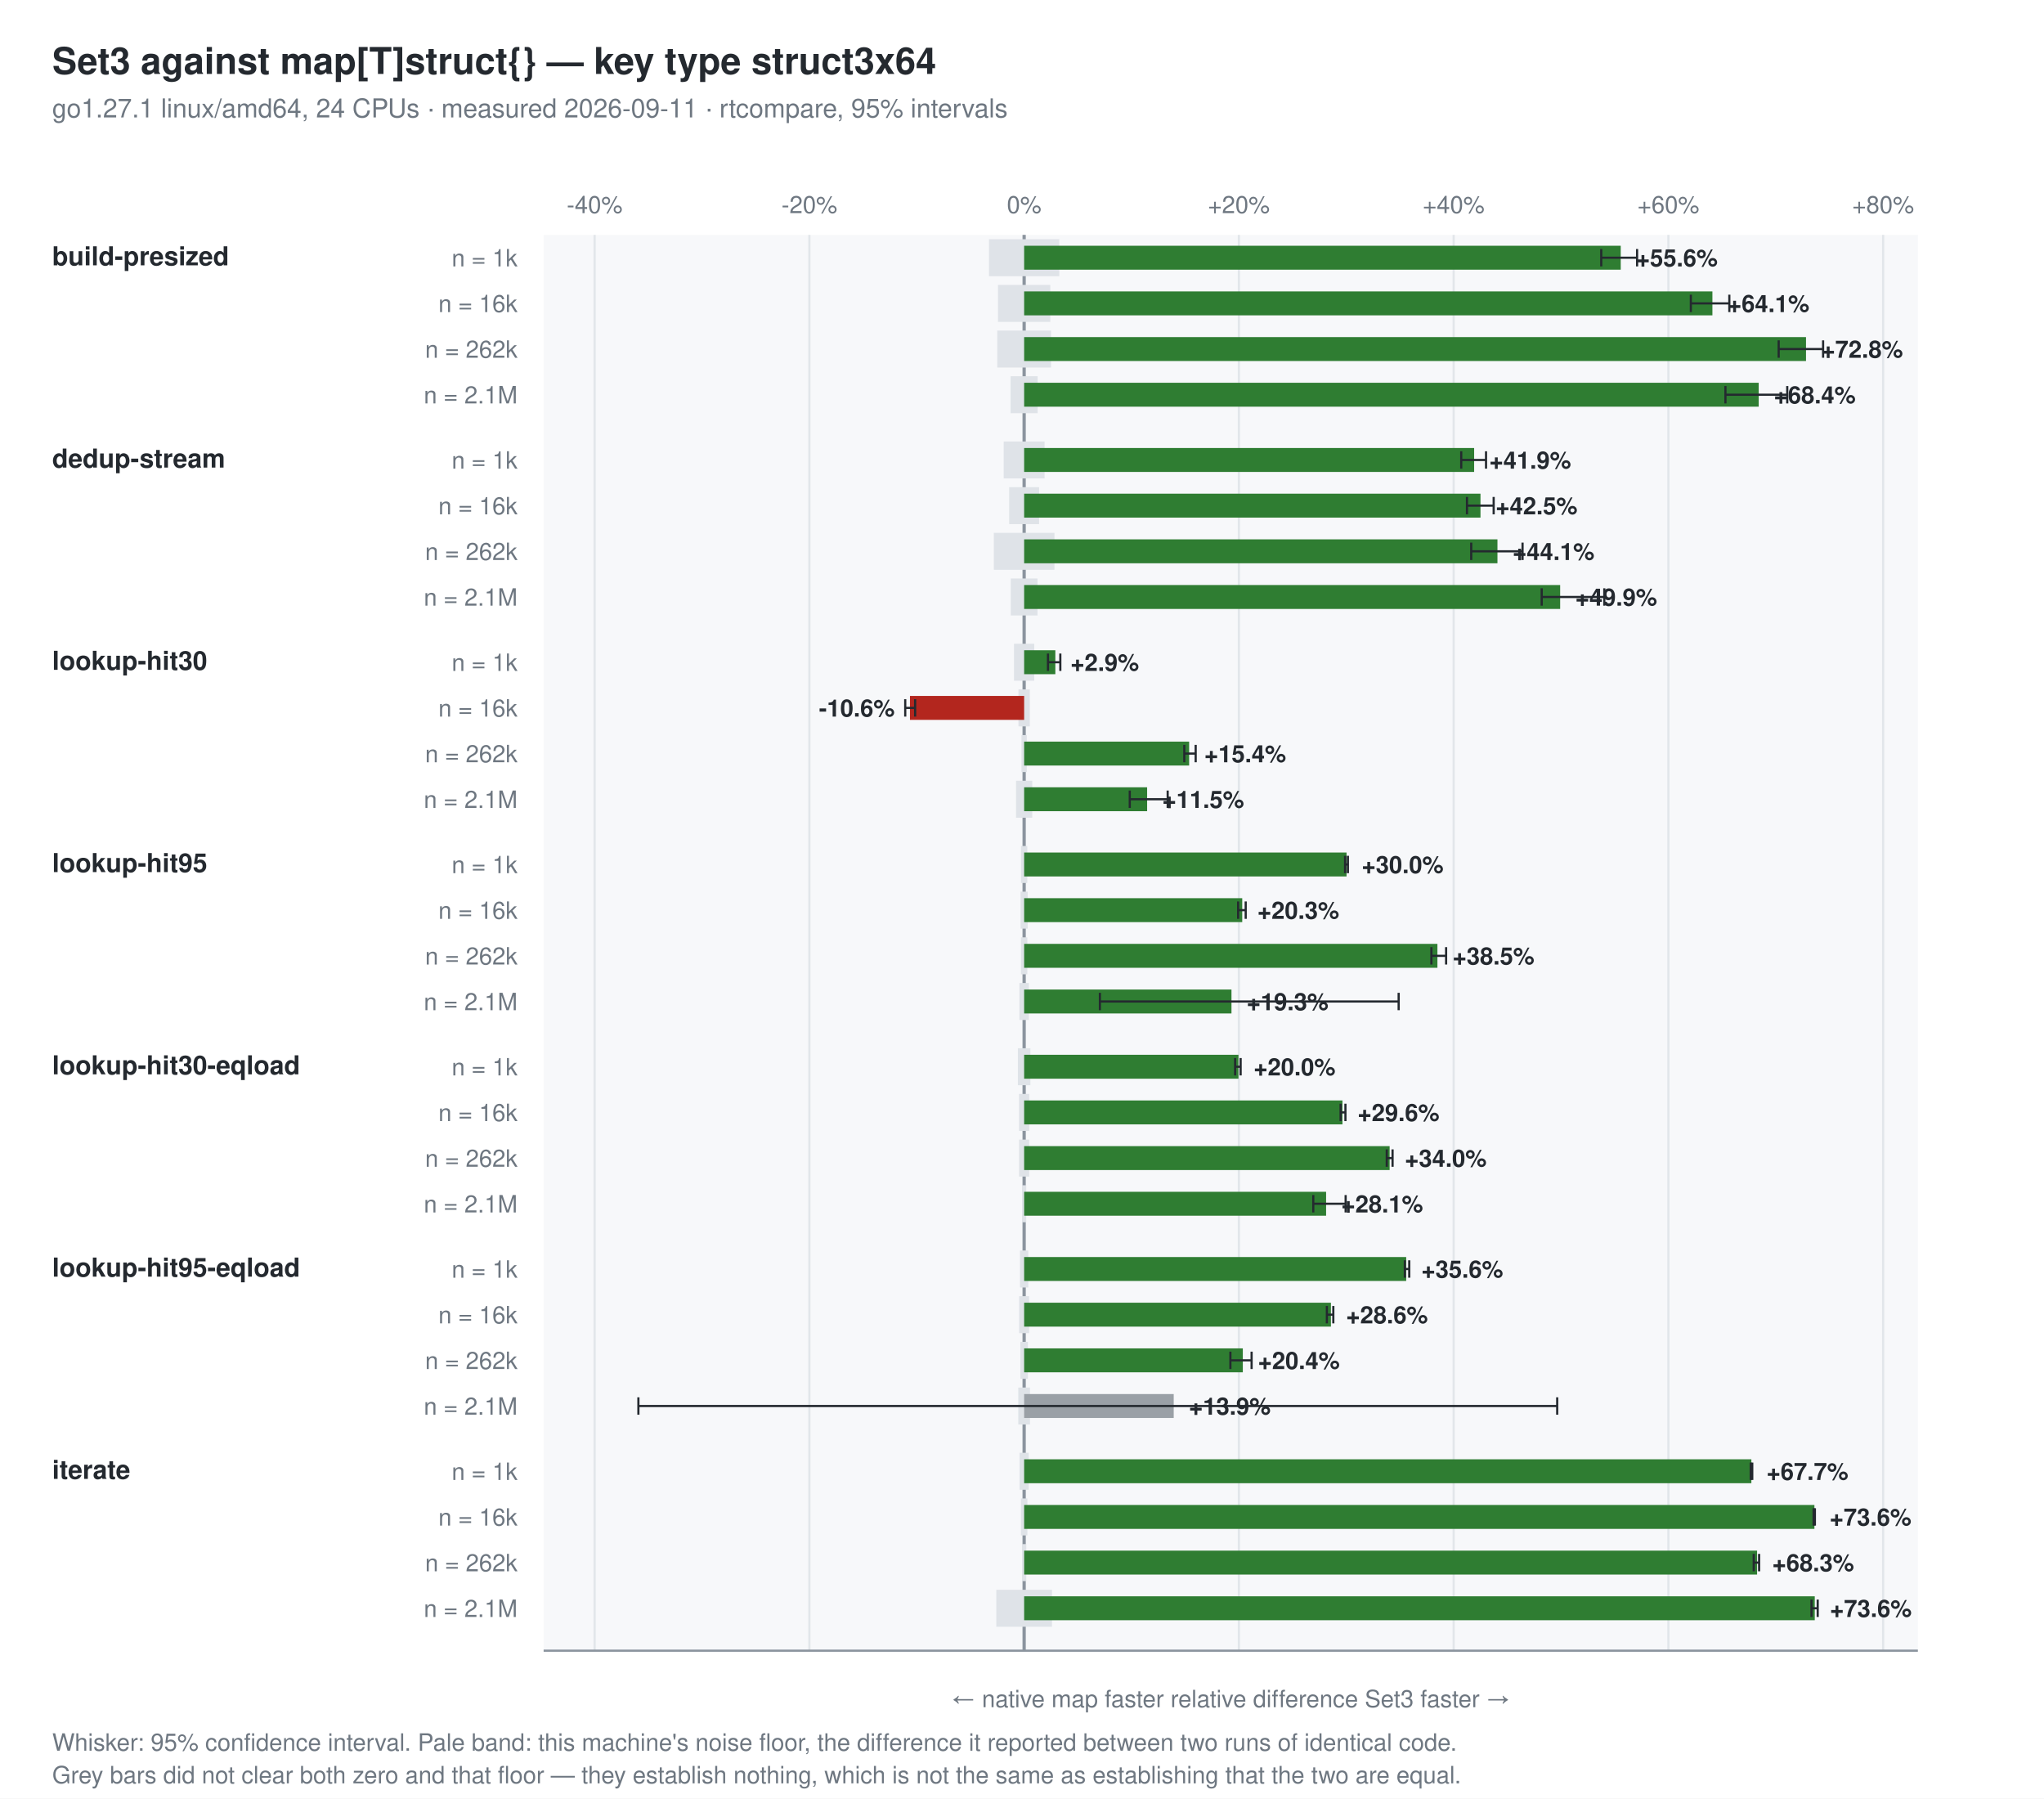
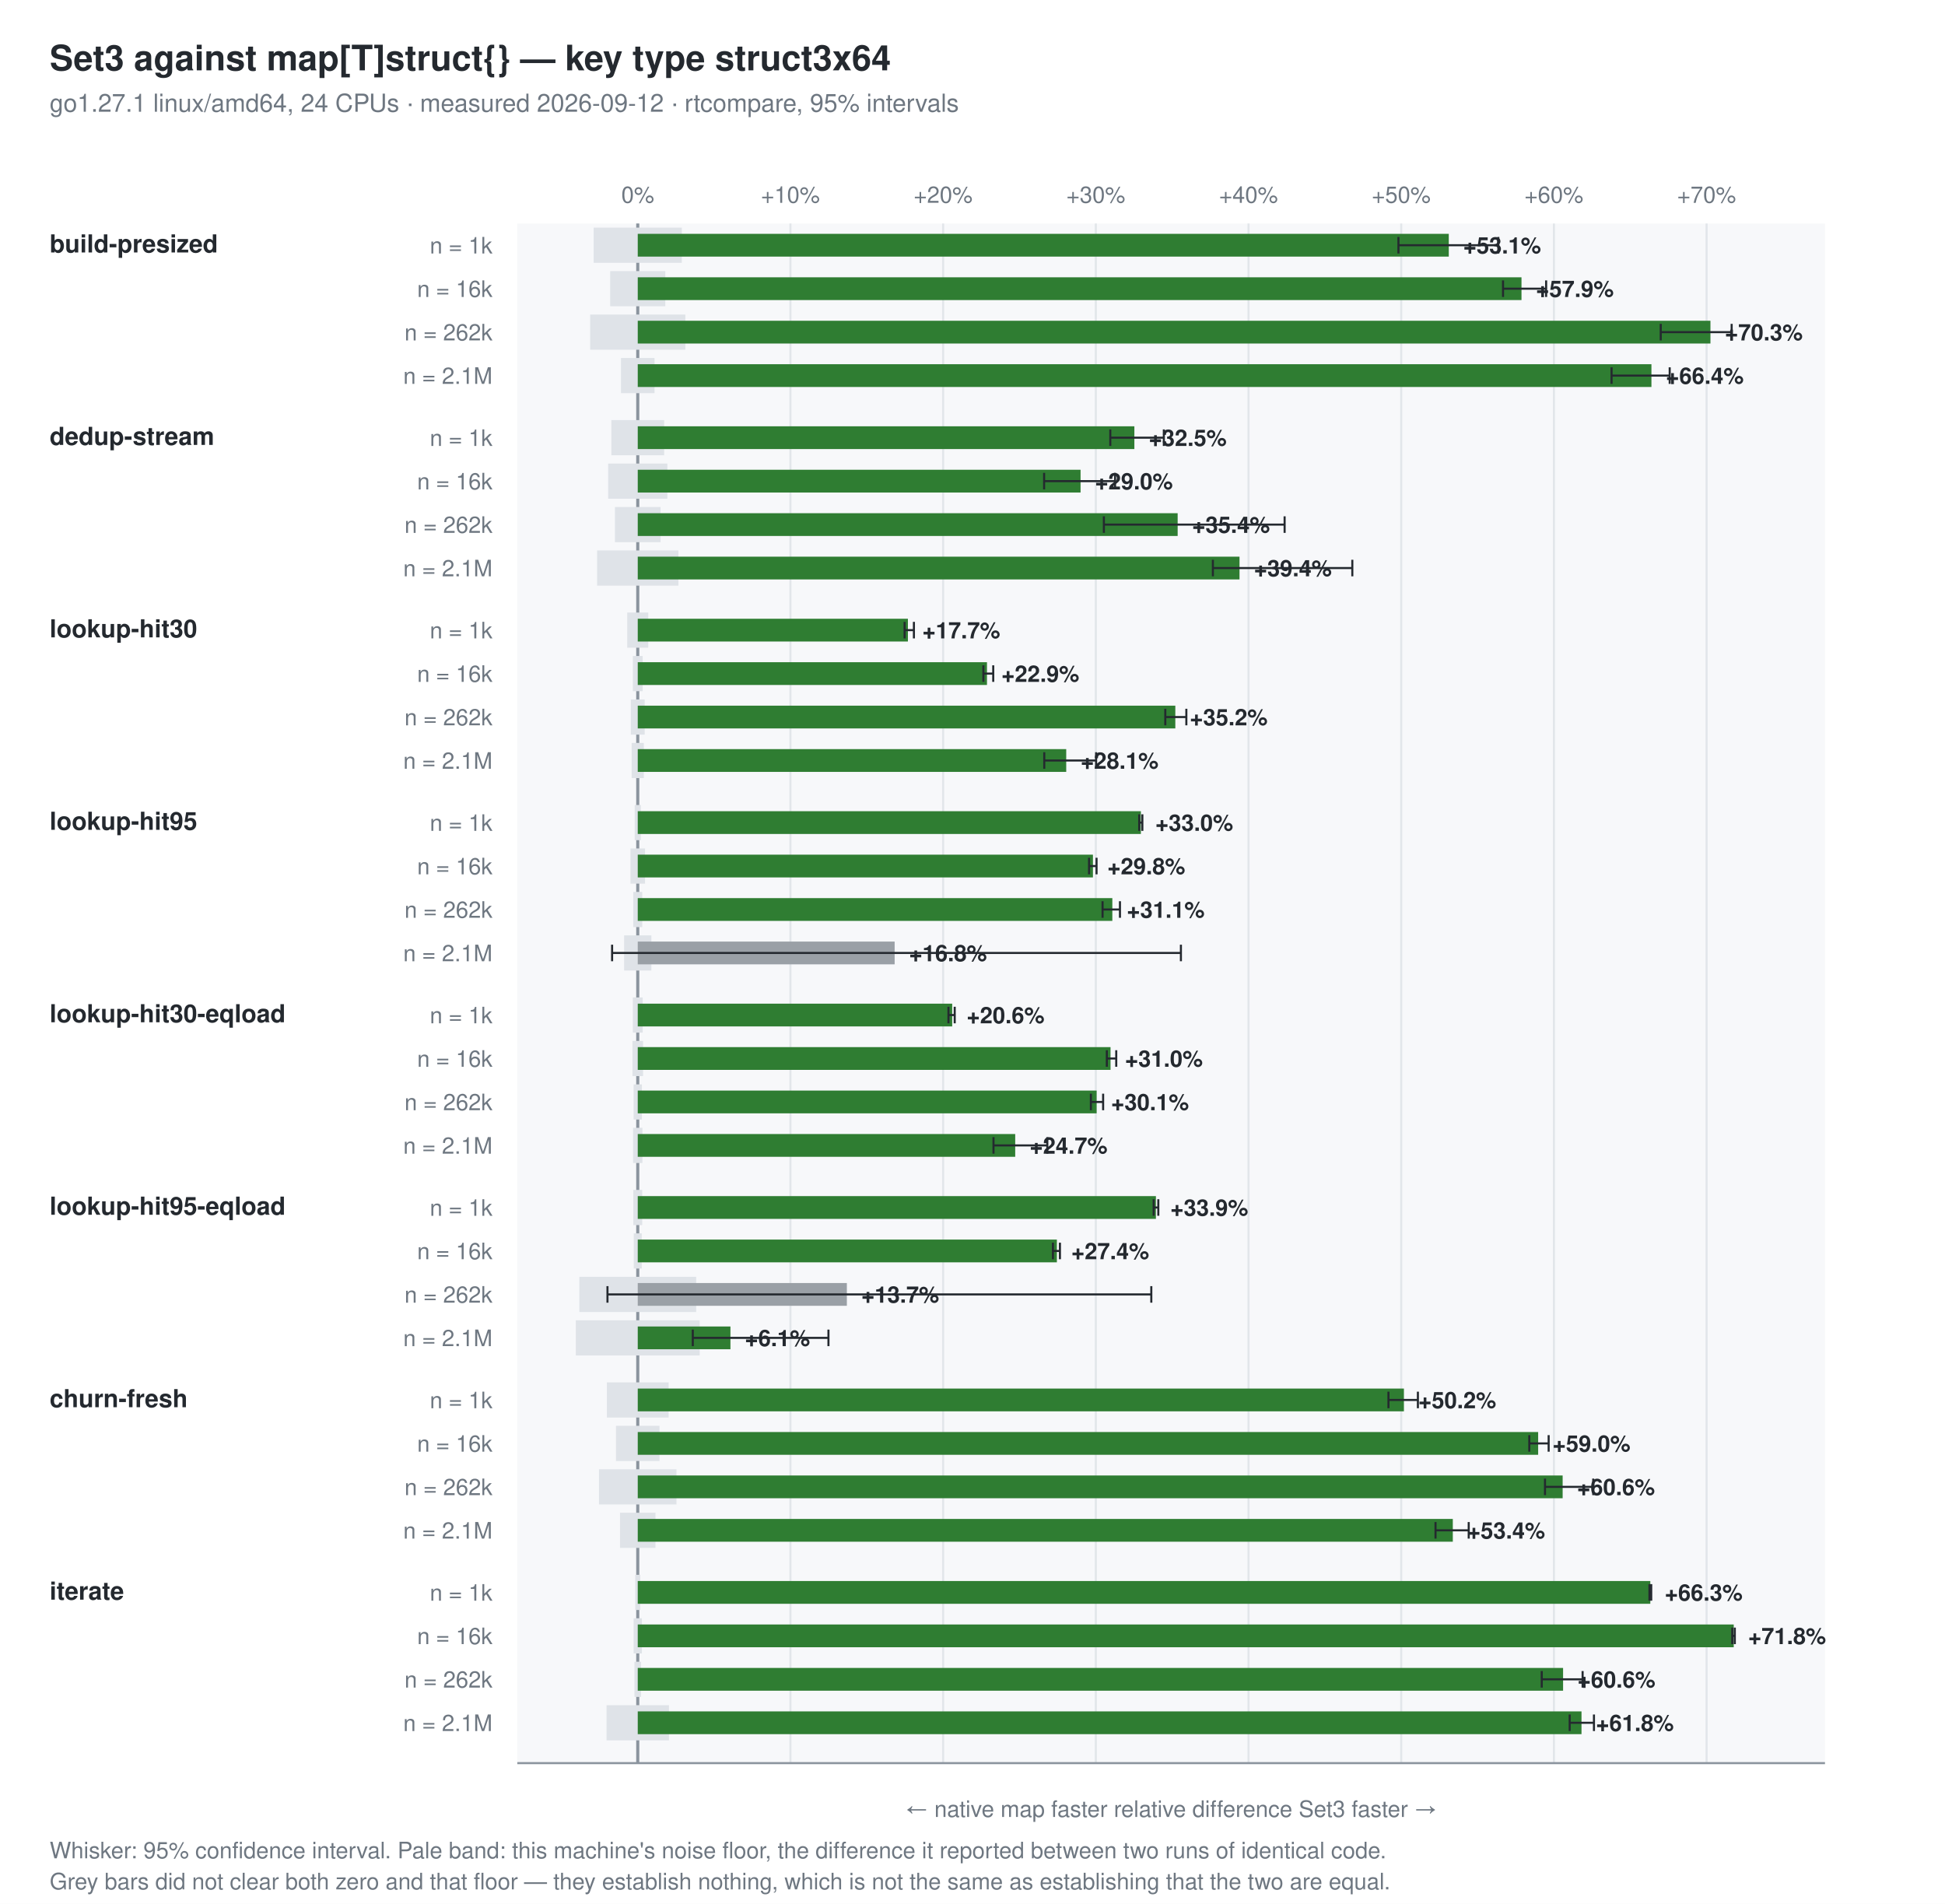
- <svg xmlns="http://www.w3.org/2000/svg" width="940" height="827" viewBox="0 0 940 827" font-family="-apple-system, BlinkMacSystemFont, 'Segoe UI', Helvetica, Arial, sans-serif">
-   <rect x="0" y="0" width="940" height="827" fill="#ffffff" />
+ <svg xmlns="http://www.w3.org/2000/svg" width="940" height="920" viewBox="0 0 940 920" font-family="-apple-system, BlinkMacSystemFont, 'Segoe UI', Helvetica, Arial, sans-serif">
+   <rect x="0" y="0" width="940" height="920" fill="#ffffff" />
  <text x="24" y="34" font-size="17" fill="#24292f" text-anchor="start" font-weight="600">Set3 against map[T]struct{} — key type struct3x64</text>
-   <text x="24" y="54" font-size="12" fill="#6e7781" text-anchor="start" font-weight="400">go1.27.1 linux/amd64, 24 CPUs · measured 2026-09-11 · rtcompare, 95% intervals</text>
-   <rect x="250" y="108" width="632" height="651" fill="#f7f8fa" />
-   <line x1="273.459" y1="108" x2="273.459" y2="759" stroke="#e2e6ea" stroke-width="1" />
-   <text x="273.459" y="98" font-size="11" fill="#6e7781" text-anchor="middle" font-weight="400">-40%</text>
-   <line x1="372.22" y1="108" x2="372.22" y2="759" stroke="#e2e6ea" stroke-width="1" />
-   <text x="372.22" y="98" font-size="11" fill="#6e7781" text-anchor="middle" font-weight="400">-20%</text>
-   <line x1="470.982" y1="108" x2="470.982" y2="759" stroke="#e2e6ea" stroke-width="1" />
-   <text x="470.982" y="98" font-size="11" fill="#6e7781" text-anchor="middle" font-weight="400">0%</text>
-   <line x1="569.743" y1="108" x2="569.743" y2="759" stroke="#e2e6ea" stroke-width="1" />
-   <text x="569.743" y="98" font-size="11" fill="#6e7781" text-anchor="middle" font-weight="400">+20%</text>
-   <line x1="668.505" y1="108" x2="668.505" y2="759" stroke="#e2e6ea" stroke-width="1" />
-   <text x="668.505" y="98" font-size="11" fill="#6e7781" text-anchor="middle" font-weight="400">+40%</text>
-   <line x1="767.266" y1="108" x2="767.266" y2="759" stroke="#e2e6ea" stroke-width="1" />
-   <text x="767.266" y="98" font-size="11" fill="#6e7781" text-anchor="middle" font-weight="400">+60%</text>
-   <line x1="866.028" y1="108" x2="866.028" y2="759" stroke="#e2e6ea" stroke-width="1" />
-   <text x="866.028" y="98" font-size="11" fill="#6e7781" text-anchor="middle" font-weight="400">+80%</text>
-   <line x1="470.982" y1="108" x2="470.982" y2="759" stroke="#8b949e" stroke-width="1.5" />
+   <text x="24" y="54" font-size="12" fill="#6e7781" text-anchor="start" font-weight="400">go1.27.1 linux/amd64, 24 CPUs · measured 2026-09-12 · rtcompare, 95% intervals</text>
+   <rect x="250" y="108" width="632" height="744" fill="#f7f8fa" />
+   <line x1="308.22" y1="108" x2="308.22" y2="852" stroke="#e2e6ea" stroke-width="1" />
+   <text x="308.22" y="98" font-size="11" fill="#6e7781" text-anchor="middle" font-weight="400">0%</text>
+   <line x1="382.015" y1="108" x2="382.015" y2="852" stroke="#e2e6ea" stroke-width="1" />
+   <text x="382.015" y="98" font-size="11" fill="#6e7781" text-anchor="middle" font-weight="400">+10%</text>
+   <line x1="455.809" y1="108" x2="455.809" y2="852" stroke="#e2e6ea" stroke-width="1" />
+   <text x="455.809" y="98" font-size="11" fill="#6e7781" text-anchor="middle" font-weight="400">+20%</text>
+   <line x1="529.604" y1="108" x2="529.604" y2="852" stroke="#e2e6ea" stroke-width="1" />
+   <text x="529.604" y="98" font-size="11" fill="#6e7781" text-anchor="middle" font-weight="400">+30%</text>
+   <line x1="603.399" y1="108" x2="603.399" y2="852" stroke="#e2e6ea" stroke-width="1" />
+   <text x="603.399" y="98" font-size="11" fill="#6e7781" text-anchor="middle" font-weight="400">+40%</text>
+   <line x1="677.194" y1="108" x2="677.194" y2="852" stroke="#e2e6ea" stroke-width="1" />
+   <text x="677.194" y="98" font-size="11" fill="#6e7781" text-anchor="middle" font-weight="400">+50%</text>
+   <line x1="750.989" y1="108" x2="750.989" y2="852" stroke="#e2e6ea" stroke-width="1" />
+   <text x="750.989" y="98" font-size="11" fill="#6e7781" text-anchor="middle" font-weight="400">+60%</text>
+   <line x1="824.784" y1="108" x2="824.784" y2="852" stroke="#e2e6ea" stroke-width="1" />
+   <text x="824.784" y="98" font-size="11" fill="#6e7781" text-anchor="middle" font-weight="400">+70%</text>
+   <line x1="308.22" y1="108" x2="308.22" y2="852" stroke="#8b949e" stroke-width="1.5" />
  <text x="24" y="122" font-size="12" fill="#24292f" text-anchor="start" font-weight="600">build-presized</text>
  <text x="238" y="122.5" font-size="11" fill="#6e7781" text-anchor="end" font-weight="400">n = 1k</text>
-   <rect x="454.815" y="110" width="32.333" height="17" fill="#dfe3e8" />
-   <rect x="470.982" y="113" width="274.369" height="11" fill="#2f7d32" />
-   <line x1="736.383" y1="118.5" x2="752.867" y2="118.5" stroke="#24292f" stroke-width="1" />
-   <line x1="736.383" y1="114.5" x2="736.383" y2="122.5" stroke="#24292f" stroke-width="1" />
-   <line x1="752.867" y1="114.5" x2="752.867" y2="122.5" stroke="#24292f" stroke-width="1" />
-   <text x="752.351" y="122.5" font-size="11" fill="#24292f" text-anchor="start" font-weight="600">+55.6%</text>
+   <rect x="286.918" y="110" width="42.603" height="17" fill="#dfe3e8" />
+   <rect x="308.22" y="113" width="391.961" height="11" fill="#2f7d32" />
+   <line x1="675.851" y1="118.5" x2="724.135" y2="118.5" stroke="#24292f" stroke-width="1" />
+   <line x1="675.851" y1="114.5" x2="675.851" y2="122.5" stroke="#24292f" stroke-width="1" />
+   <line x1="724.135" y1="114.5" x2="724.135" y2="122.5" stroke="#24292f" stroke-width="1" />
+   <text x="707.181" y="122.5" font-size="11" fill="#24292f" text-anchor="start" font-weight="600">+53.1%</text>
  <text x="238" y="143.5" font-size="11" fill="#6e7781" text-anchor="end" font-weight="400">n = 16k</text>
-   <rect x="458.947" y="131" width="24.069" height="17" fill="#dfe3e8" />
-   <rect x="470.982" y="134" width="316.526" height="11" fill="#2f7d32" />
-   <line x1="777.592" y1="139.5" x2="795.29" y2="139.5" stroke="#24292f" stroke-width="1" />
-   <line x1="777.592" y1="135.5" x2="777.592" y2="143.5" stroke="#24292f" stroke-width="1" />
-   <line x1="795.29" y1="135.5" x2="795.29" y2="143.5" stroke="#24292f" stroke-width="1" />
-   <text x="794.507" y="143.5" font-size="11" fill="#24292f" text-anchor="start" font-weight="600">+64.1%</text>
+   <rect x="294.905" y="131" width="26.63" height="17" fill="#dfe3e8" />
+   <rect x="308.22" y="134" width="427.103" height="11" fill="#2f7d32" />
+   <line x1="726.401" y1="139.5" x2="747.233" y2="139.5" stroke="#24292f" stroke-width="1" />
+   <line x1="726.401" y1="135.5" x2="726.401" y2="143.5" stroke="#24292f" stroke-width="1" />
+   <line x1="747.233" y1="135.5" x2="747.233" y2="143.5" stroke="#24292f" stroke-width="1" />
+   <text x="742.322" y="143.5" font-size="11" fill="#24292f" text-anchor="start" font-weight="600">+57.9%</text>
  <text x="238" y="164.5" font-size="11" fill="#6e7781" text-anchor="end" font-weight="400">n = 262k</text>
-   <rect x="458.621" y="152" width="24.722" height="17" fill="#dfe3e8" />
-   <rect x="470.982" y="155" width="359.571" height="11" fill="#2f7d32" />
-   <line x1="817.985" y1="160.5" x2="838.414" y2="160.5" stroke="#24292f" stroke-width="1" />
-   <line x1="817.985" y1="156.5" x2="817.985" y2="164.5" stroke="#24292f" stroke-width="1" />
-   <line x1="838.414" y1="156.5" x2="838.414" y2="164.5" stroke="#24292f" stroke-width="1" />
-   <text x="837.552" y="164.5" font-size="11" fill="#24292f" text-anchor="start" font-weight="600">+72.8%</text>
+   <rect x="285.225" y="152" width="45.99" height="17" fill="#dfe3e8" />
+   <rect x="308.22" y="155" width="518.424" height="11" fill="#2f7d32" />
+   <line x1="802.616" y1="160.5" x2="836.894" y2="160.5" stroke="#24292f" stroke-width="1" />
+   <line x1="802.616" y1="156.5" x2="802.616" y2="164.5" stroke="#24292f" stroke-width="1" />
+   <line x1="836.894" y1="156.5" x2="836.894" y2="164.5" stroke="#24292f" stroke-width="1" />
+   <text x="833.644" y="164.5" font-size="11" fill="#24292f" text-anchor="start" font-weight="600">+70.3%</text>
  <text x="238" y="185.5" font-size="11" fill="#6e7781" text-anchor="end" font-weight="400">n = 2.1M</text>
-   <rect x="464.761" y="173" width="12.441" height="17" fill="#dfe3e8" />
-   <rect x="470.982" y="176" width="337.814" height="11" fill="#2f7d32" />
-   <line x1="793.497" y1="181.5" x2="821.926" y2="181.5" stroke="#24292f" stroke-width="1" />
-   <line x1="793.497" y1="177.5" x2="793.497" y2="185.5" stroke="#24292f" stroke-width="1" />
-   <line x1="821.926" y1="177.5" x2="821.926" y2="185.5" stroke="#24292f" stroke-width="1" />
-   <text x="815.795" y="185.5" font-size="11" fill="#24292f" text-anchor="start" font-weight="600">+68.4%</text>
+   <rect x="300.113" y="173" width="16.214" height="17" fill="#dfe3e8" />
+   <rect x="308.22" y="176" width="489.902" height="11" fill="#2f7d32" />
+   <line x1="778.854" y1="181.5" x2="806.948" y2="181.5" stroke="#24292f" stroke-width="1" />
+   <line x1="778.854" y1="177.5" x2="778.854" y2="185.5" stroke="#24292f" stroke-width="1" />
+   <line x1="806.948" y1="177.5" x2="806.948" y2="185.5" stroke="#24292f" stroke-width="1" />
+   <text x="805.122" y="185.5" font-size="11" fill="#24292f" text-anchor="start" font-weight="600">+66.4%</text>
  <text x="24" y="215" font-size="12" fill="#24292f" text-anchor="start" font-weight="600">dedup-stream</text>
  <text x="238" y="215.5" font-size="11" fill="#6e7781" text-anchor="end" font-weight="400">n = 1k</text>
-   <rect x="461.585" y="203" width="18.793" height="17" fill="#dfe3e8" />
-   <rect x="470.982" y="206" width="206.95" height="11" fill="#2f7d32" />
-   <line x1="671.996" y1="211.5" x2="683.398" y2="211.5" stroke="#24292f" stroke-width="1" />
-   <line x1="671.996" y1="207.5" x2="671.996" y2="215.5" stroke="#24292f" stroke-width="1" />
-   <line x1="683.398" y1="207.5" x2="683.398" y2="215.5" stroke="#24292f" stroke-width="1" />
-   <text x="684.931" y="215.5" font-size="11" fill="#24292f" text-anchor="start" font-weight="600">+41.9%</text>
+   <rect x="295.464" y="203" width="25.511" height="17" fill="#dfe3e8" />
+   <rect x="308.22" y="206" width="240.01" height="11" fill="#2f7d32" />
+   <line x1="536.593" y1="211.5" x2="562.473" y2="211.5" stroke="#24292f" stroke-width="1" />
+   <line x1="536.593" y1="207.5" x2="536.593" y2="215.5" stroke="#24292f" stroke-width="1" />
+   <line x1="562.473" y1="207.5" x2="562.473" y2="215.5" stroke="#24292f" stroke-width="1" />
+   <text x="555.23" y="215.5" font-size="11" fill="#24292f" text-anchor="start" font-weight="600">+32.5%</text>
  <text x="238" y="236.5" font-size="11" fill="#6e7781" text-anchor="end" font-weight="400">n = 16k</text>
-   <rect x="464.105" y="224" width="13.754" height="17" fill="#dfe3e8" />
-   <rect x="470.982" y="227" width="209.868" height="11" fill="#2f7d32" />
-   <line x1="674.638" y1="232.5" x2="686.914" y2="232.5" stroke="#24292f" stroke-width="1" />
-   <line x1="674.638" y1="228.5" x2="674.638" y2="236.5" stroke="#24292f" stroke-width="1" />
-   <line x1="686.914" y1="228.5" x2="686.914" y2="236.5" stroke="#24292f" stroke-width="1" />
-   <text x="687.85" y="236.5" font-size="11" fill="#24292f" text-anchor="start" font-weight="600">+42.5%</text>
+   <rect x="293.916" y="224" width="28.607" height="17" fill="#dfe3e8" />
+   <rect x="308.22" y="227" width="214.005" height="11" fill="#2f7d32" />
+   <line x1="504.61" y1="232.5" x2="538.903" y2="232.5" stroke="#24292f" stroke-width="1" />
+   <line x1="504.61" y1="228.5" x2="504.61" y2="236.5" stroke="#24292f" stroke-width="1" />
+   <line x1="538.903" y1="228.5" x2="538.903" y2="236.5" stroke="#24292f" stroke-width="1" />
+   <text x="529.225" y="236.5" font-size="11" fill="#24292f" text-anchor="start" font-weight="600">+29.0%</text>
  <text x="238" y="257.5" font-size="11" fill="#6e7781" text-anchor="end" font-weight="400">n = 262k</text>
-   <rect x="457.042" y="245" width="27.879" height="17" fill="#dfe3e8" />
-   <rect x="470.982" y="248" width="217.67" height="11" fill="#2f7d32" />
-   <line x1="676.588" y1="253.5" x2="700.197" y2="253.5" stroke="#24292f" stroke-width="1" />
-   <line x1="676.588" y1="249.5" x2="676.588" y2="257.5" stroke="#24292f" stroke-width="1" />
-   <line x1="700.197" y1="249.5" x2="700.197" y2="257.5" stroke="#24292f" stroke-width="1" />
-   <text x="695.652" y="257.5" font-size="11" fill="#24292f" text-anchor="start" font-weight="600">+44.1%</text>
+   <rect x="297.207" y="245" width="22.025" height="17" fill="#dfe3e8" />
+   <rect x="308.22" y="248" width="260.931" height="11" fill="#2f7d32" />
+   <line x1="533.493" y1="253.5" x2="620.844" y2="253.5" stroke="#24292f" stroke-width="1" />
+   <line x1="533.493" y1="249.5" x2="533.493" y2="257.5" stroke="#24292f" stroke-width="1" />
+   <line x1="620.844" y1="249.5" x2="620.844" y2="257.5" stroke="#24292f" stroke-width="1" />
+   <text x="576.151" y="257.5" font-size="11" fill="#24292f" text-anchor="start" font-weight="600">+35.4%</text>
  <text x="238" y="278.5" font-size="11" fill="#6e7781" text-anchor="end" font-weight="400">n = 2.1M</text>
-   <rect x="464.832" y="266" width="12.299" height="17" fill="#dfe3e8" />
-   <rect x="470.982" y="269" width="246.509" height="11" fill="#2f7d32" />
-   <line x1="709.002" y1="274.5" x2="737.791" y2="274.5" stroke="#24292f" stroke-width="1" />
-   <line x1="709.002" y1="270.5" x2="709.002" y2="278.5" stroke="#24292f" stroke-width="1" />
-   <line x1="737.791" y1="270.5" x2="737.791" y2="278.5" stroke="#24292f" stroke-width="1" />
-   <text x="724.49" y="278.5" font-size="11" fill="#24292f" text-anchor="start" font-weight="600">+49.9%</text>
+   <rect x="288.57" y="266" width="39.3" height="17" fill="#dfe3e8" />
+   <rect x="308.22" y="269" width="290.826" height="11" fill="#2f7d32" />
+   <line x1="586.176" y1="274.5" x2="653.565" y2="274.5" stroke="#24292f" stroke-width="1" />
+   <line x1="586.176" y1="270.5" x2="586.176" y2="278.5" stroke="#24292f" stroke-width="1" />
+   <line x1="653.565" y1="270.5" x2="653.565" y2="278.5" stroke="#24292f" stroke-width="1" />
+   <text x="606.045" y="278.5" font-size="11" fill="#24292f" text-anchor="start" font-weight="600">+39.4%</text>
  <text x="24" y="308" font-size="12" fill="#24292f" text-anchor="start" font-weight="600">lookup-hit30</text>
  <text x="238" y="308.5" font-size="11" fill="#6e7781" text-anchor="end" font-weight="400">n = 1k</text>
-   <rect x="466.323" y="296" width="9.317" height="17" fill="#dfe3e8" />
-   <rect x="470.982" y="299" width="14.35" height="11" fill="#2f7d32" />
-   <line x1="481.939" y1="304.5" x2="487.623" y2="304.5" stroke="#24292f" stroke-width="1" />
-   <line x1="481.939" y1="300.5" x2="481.939" y2="308.5" stroke="#24292f" stroke-width="1" />
-   <line x1="487.623" y1="300.5" x2="487.623" y2="308.5" stroke="#24292f" stroke-width="1" />
-   <text x="492.332" y="308.5" font-size="11" fill="#24292f" text-anchor="start" font-weight="600">+2.9%</text>
+   <rect x="303.135" y="296" width="10.17" height="17" fill="#dfe3e8" />
+   <rect x="308.22" y="299" width="130.565" height="11" fill="#2f7d32" />
+   <line x1="437.184" y1="304.5" x2="441.685" y2="304.5" stroke="#24292f" stroke-width="1" />
+   <line x1="437.184" y1="300.5" x2="437.184" y2="308.5" stroke="#24292f" stroke-width="1" />
+   <line x1="441.685" y1="300.5" x2="441.685" y2="308.5" stroke="#24292f" stroke-width="1" />
+   <text x="445.785" y="308.5" font-size="11" fill="#24292f" text-anchor="start" font-weight="600">+17.7%</text>
  <text x="238" y="329.5" font-size="11" fill="#6e7781" text-anchor="end" font-weight="400">n = 16k</text>
-   <rect x="468.365" y="317" width="5.233" height="17" fill="#dfe3e8" />
-   <rect x="418.475" y="320" width="52.507" height="11" fill="#b3261e" />
-   <line x1="416.302" y1="325.5" x2="420.855" y2="325.5" stroke="#24292f" stroke-width="1" />
-   <line x1="416.302" y1="321.5" x2="416.302" y2="329.5" stroke="#24292f" stroke-width="1" />
-   <line x1="420.855" y1="321.5" x2="420.855" y2="329.5" stroke="#24292f" stroke-width="1" />
-   <text x="411.475" y="329.5" font-size="11" fill="#24292f" text-anchor="end" font-weight="600">-10.6%</text>
+   <rect x="305.844" y="317" width="4.751" height="17" fill="#dfe3e8" />
+   <rect x="308.22" y="320" width="168.776" height="11" fill="#2f7d32" />
+   <line x1="475.254" y1="325.5" x2="480.022" y2="325.5" stroke="#24292f" stroke-width="1" />
+   <line x1="475.254" y1="321.5" x2="475.254" y2="329.5" stroke="#24292f" stroke-width="1" />
+   <line x1="480.022" y1="321.5" x2="480.022" y2="329.5" stroke="#24292f" stroke-width="1" />
+   <text x="483.996" y="329.5" font-size="11" fill="#24292f" text-anchor="start" font-weight="600">+22.9%</text>
  <text x="238" y="350.5" font-size="11" fill="#6e7781" text-anchor="end" font-weight="400">n = 262k</text>
-   <rect x="469.769" y="338" width="2.425" height="17" fill="#dfe3e8" />
-   <rect x="470.982" y="341" width="75.883" height="11" fill="#2f7d32" />
-   <line x1="544.638" y1="346.5" x2="549.872" y2="346.5" stroke="#24292f" stroke-width="1" />
-   <line x1="544.638" y1="342.5" x2="544.638" y2="350.5" stroke="#24292f" stroke-width="1" />
-   <line x1="549.872" y1="342.5" x2="549.872" y2="350.5" stroke="#24292f" stroke-width="1" />
-   <text x="553.865" y="350.5" font-size="11" fill="#24292f" text-anchor="start" font-weight="600">+15.4%</text>
+   <rect x="304.875" y="338" width="6.69" height="17" fill="#dfe3e8" />
+   <rect x="308.22" y="341" width="259.802" height="11" fill="#2f7d32" />
+   <line x1="563.174" y1="346.5" x2="573.35" y2="346.5" stroke="#24292f" stroke-width="1" />
+   <line x1="563.174" y1="342.5" x2="563.174" y2="350.5" stroke="#24292f" stroke-width="1" />
+   <line x1="573.35" y1="342.5" x2="573.35" y2="350.5" stroke="#24292f" stroke-width="1" />
+   <text x="575.022" y="350.5" font-size="11" fill="#24292f" text-anchor="start" font-weight="600">+35.2%</text>
  <text x="238" y="371.5" font-size="11" fill="#6e7781" text-anchor="end" font-weight="400">n = 2.1M</text>
-   <rect x="467.256" y="359" width="7.452" height="17" fill="#dfe3e8" />
-   <rect x="470.982" y="362" width="56.561" height="11" fill="#2f7d32" />
-   <line x1="519.557" y1="367.5" x2="536.994" y2="367.5" stroke="#24292f" stroke-width="1" />
-   <line x1="519.557" y1="363.5" x2="519.557" y2="371.5" stroke="#24292f" stroke-width="1" />
-   <line x1="536.994" y1="363.5" x2="536.994" y2="371.5" stroke="#24292f" stroke-width="1" />
-   <text x="534.542" y="371.5" font-size="11" fill="#24292f" text-anchor="start" font-weight="600">+11.5%</text>
+   <rect x="305.271" y="359" width="5.898" height="17" fill="#dfe3e8" />
+   <rect x="308.22" y="362" width="207.076" height="11" fill="#2f7d32" />
+   <line x1="504.684" y1="367.5" x2="529.745" y2="367.5" stroke="#24292f" stroke-width="1" />
+   <line x1="504.684" y1="363.5" x2="504.684" y2="371.5" stroke="#24292f" stroke-width="1" />
+   <line x1="529.745" y1="363.5" x2="529.745" y2="371.5" stroke="#24292f" stroke-width="1" />
+   <text x="522.296" y="371.5" font-size="11" fill="#24292f" text-anchor="start" font-weight="600">+28.1%</text>
  <text x="24" y="401" font-size="12" fill="#24292f" text-anchor="start" font-weight="600">lookup-hit95</text>
  <text x="238" y="401.5" font-size="11" fill="#6e7781" text-anchor="end" font-weight="400">n = 1k</text>
-   <rect x="469.535" y="389" width="2.893" height="17" fill="#dfe3e8" />
-   <rect x="470.982" y="392" width="148.276" height="11" fill="#2f7d32" />
-   <line x1="618.581" y1="397.5" x2="619.879" y2="397.5" stroke="#24292f" stroke-width="1" />
-   <line x1="618.581" y1="393.5" x2="618.581" y2="401.5" stroke="#24292f" stroke-width="1" />
-   <line x1="619.879" y1="393.5" x2="619.879" y2="401.5" stroke="#24292f" stroke-width="1" />
-   <text x="626.257" y="401.5" font-size="11" fill="#24292f" text-anchor="start" font-weight="600">+30.0%</text>
+   <rect x="306.743" y="389" width="2.953" height="17" fill="#dfe3e8" />
+   <rect x="308.22" y="392" width="243.154" height="11" fill="#2f7d32" />
+   <line x1="550.569" y1="397.5" x2="552.09" y2="397.5" stroke="#24292f" stroke-width="1" />
+   <line x1="550.569" y1="393.5" x2="550.569" y2="401.5" stroke="#24292f" stroke-width="1" />
+   <line x1="552.09" y1="393.5" x2="552.09" y2="401.5" stroke="#24292f" stroke-width="1" />
+   <text x="558.374" y="401.5" font-size="11" fill="#24292f" text-anchor="start" font-weight="600">+33.0%</text>
  <text x="238" y="422.5" font-size="11" fill="#6e7781" text-anchor="end" font-weight="400">n = 16k</text>
-   <rect x="469.34" y="410" width="3.283" height="17" fill="#dfe3e8" />
-   <rect x="470.982" y="413" width="100.302" height="11" fill="#2f7d32" />
-   <line x1="569.392" y1="418.5" x2="572.879" y2="418.5" stroke="#24292f" stroke-width="1" />
-   <line x1="569.392" y1="414.5" x2="569.392" y2="422.5" stroke="#24292f" stroke-width="1" />
-   <line x1="572.879" y1="414.5" x2="572.879" y2="422.5" stroke="#24292f" stroke-width="1" />
-   <text x="578.284" y="422.5" font-size="11" fill="#24292f" text-anchor="start" font-weight="600">+20.3%</text>
+   <rect x="304.703" y="410" width="7.033" height="17" fill="#dfe3e8" />
+   <rect x="308.22" y="413" width="219.983" height="11" fill="#2f7d32" />
+   <line x1="526.328" y1="418.5" x2="529.951" y2="418.5" stroke="#24292f" stroke-width="1" />
+   <line x1="526.328" y1="414.5" x2="526.328" y2="422.5" stroke="#24292f" stroke-width="1" />
+   <line x1="529.951" y1="414.5" x2="529.951" y2="422.5" stroke="#24292f" stroke-width="1" />
+   <text x="535.202" y="422.5" font-size="11" fill="#24292f" text-anchor="start" font-weight="600">+29.8%</text>
  <text x="238" y="443.5" font-size="11" fill="#6e7781" text-anchor="end" font-weight="400">n = 262k</text>
-   <rect x="469.524" y="431" width="2.914" height="17" fill="#dfe3e8" />
-   <rect x="470.982" y="434" width="190.066" height="11" fill="#2f7d32" />
-   <line x1="658.273" y1="439.5" x2="665.038" y2="439.5" stroke="#24292f" stroke-width="1" />
-   <line x1="658.273" y1="435.5" x2="658.273" y2="443.5" stroke="#24292f" stroke-width="1" />
-   <line x1="665.038" y1="435.5" x2="665.038" y2="443.5" stroke="#24292f" stroke-width="1" />
-   <text x="668.048" y="443.5" font-size="11" fill="#24292f" text-anchor="start" font-weight="600">+38.5%</text>
+   <rect x="306.052" y="431" width="4.335" height="17" fill="#dfe3e8" />
+   <rect x="308.22" y="434" width="229.362" height="11" fill="#2f7d32" />
+   <line x1="532.859" y1="439.5" x2="541.264" y2="439.5" stroke="#24292f" stroke-width="1" />
+   <line x1="532.859" y1="435.5" x2="532.859" y2="443.5" stroke="#24292f" stroke-width="1" />
+   <line x1="541.264" y1="435.5" x2="541.264" y2="443.5" stroke="#24292f" stroke-width="1" />
+   <text x="544.582" y="443.5" font-size="11" fill="#24292f" text-anchor="start" font-weight="600">+31.1%</text>
  <text x="238" y="464.5" font-size="11" fill="#6e7781" text-anchor="end" font-weight="400">n = 2.1M</text>
-   <rect x="468.789" y="452" width="4.385" height="17" fill="#dfe3e8" />
-   <rect x="470.982" y="455" width="95.354" height="11" fill="#2f7d32" />
-   <line x1="505.82" y1="460.5" x2="643.217" y2="460.5" stroke="#24292f" stroke-width="1" />
-   <line x1="505.82" y1="456.5" x2="505.82" y2="464.5" stroke="#24292f" stroke-width="1" />
-   <line x1="643.217" y1="456.5" x2="643.217" y2="464.5" stroke="#24292f" stroke-width="1" />
-   <text x="573.336" y="464.5" font-size="11" fill="#24292f" text-anchor="start" font-weight="600">+19.3%</text>
+   <rect x="301.639" y="452" width="13.161" height="17" fill="#dfe3e8" />
+   <rect x="308.22" y="455" width="124.153" height="11" fill="#9aa0a6" />
+   <line x1="295.822" y1="460.5" x2="570.723" y2="460.5" stroke="#24292f" stroke-width="1" />
+   <line x1="295.822" y1="456.5" x2="295.822" y2="464.5" stroke="#24292f" stroke-width="1" />
+   <line x1="570.723" y1="456.5" x2="570.723" y2="464.5" stroke="#24292f" stroke-width="1" />
+   <text x="439.372" y="464.5" font-size="11" fill="#24292f" text-anchor="start" font-weight="600">+16.8%</text>
  <text x="24" y="494" font-size="12" fill="#24292f" text-anchor="start" font-weight="600">lookup-hit30-eqload</text>
  <text x="238" y="494.5" font-size="11" fill="#6e7781" text-anchor="end" font-weight="400">n = 1k</text>
-   <rect x="468.104" y="482" width="5.756" height="17" fill="#dfe3e8" />
-   <rect x="470.982" y="485" width="98.574" height="11" fill="#2f7d32" />
-   <line x1="568.005" y1="490.5" x2="570.543" y2="490.5" stroke="#24292f" stroke-width="1" />
-   <line x1="568.005" y1="486.5" x2="568.005" y2="494.5" stroke="#24292f" stroke-width="1" />
-   <line x1="570.543" y1="486.5" x2="570.543" y2="494.5" stroke="#24292f" stroke-width="1" />
-   <text x="576.555" y="494.5" font-size="11" fill="#24292f" text-anchor="start" font-weight="600">+20.0%</text>
+   <rect x="305.841" y="482" width="4.758" height="17" fill="#dfe3e8" />
+   <rect x="308.22" y="485" width="151.966" height="11" fill="#2f7d32" />
+   <line x1="458.378" y1="490.5" x2="461.403" y2="490.5" stroke="#24292f" stroke-width="1" />
+   <line x1="458.378" y1="486.5" x2="458.378" y2="494.5" stroke="#24292f" stroke-width="1" />
+   <line x1="461.403" y1="486.5" x2="461.403" y2="494.5" stroke="#24292f" stroke-width="1" />
+   <text x="467.186" y="494.5" font-size="11" fill="#24292f" text-anchor="start" font-weight="600">+20.6%</text>
  <text x="238" y="515.5" font-size="11" fill="#6e7781" text-anchor="end" font-weight="400">n = 16k</text>
-   <rect x="468.637" y="503" width="4.689" height="17" fill="#dfe3e8" />
-   <rect x="470.982" y="506" width="146.389" height="11" fill="#2f7d32" />
-   <line x1="616.516" y1="511.5" x2="618.744" y2="511.5" stroke="#24292f" stroke-width="1" />
-   <line x1="616.516" y1="507.5" x2="616.516" y2="515.5" stroke="#24292f" stroke-width="1" />
-   <line x1="618.744" y1="507.5" x2="618.744" y2="515.5" stroke="#24292f" stroke-width="1" />
-   <text x="624.371" y="515.5" font-size="11" fill="#24292f" text-anchor="start" font-weight="600">+29.6%</text>
+   <rect x="305.659" y="503" width="5.121" height="17" fill="#dfe3e8" />
+   <rect x="308.22" y="506" width="228.491" height="11" fill="#2f7d32" />
+   <line x1="534.918" y1="511.5" x2="539.471" y2="511.5" stroke="#24292f" stroke-width="1" />
+   <line x1="534.918" y1="507.5" x2="534.918" y2="515.5" stroke="#24292f" stroke-width="1" />
+   <line x1="539.471" y1="507.5" x2="539.471" y2="515.5" stroke="#24292f" stroke-width="1" />
+   <text x="543.711" y="515.5" font-size="11" fill="#24292f" text-anchor="start" font-weight="600">+31.0%</text>
  <text x="238" y="536.5" font-size="11" fill="#6e7781" text-anchor="end" font-weight="400">n = 262k</text>
-   <rect x="468.649" y="524" width="4.665" height="17" fill="#dfe3e8" />
-   <rect x="470.982" y="527" width="168.087" height="11" fill="#2f7d32" />
-   <line x1="637.745" y1="532.5" x2="640.417" y2="532.5" stroke="#24292f" stroke-width="1" />
-   <line x1="637.745" y1="528.5" x2="637.745" y2="536.5" stroke="#24292f" stroke-width="1" />
-   <line x1="640.417" y1="528.5" x2="640.417" y2="536.5" stroke="#24292f" stroke-width="1" />
-   <text x="646.069" y="536.5" font-size="11" fill="#24292f" text-anchor="start" font-weight="600">+34.0%</text>
+   <rect x="306.212" y="524" width="4.016" height="17" fill="#dfe3e8" />
+   <rect x="308.22" y="527" width="221.776" height="11" fill="#2f7d32" />
+   <line x1="527.206" y1="532.5" x2="533.132" y2="532.5" stroke="#24292f" stroke-width="1" />
+   <line x1="527.206" y1="528.5" x2="527.206" y2="536.5" stroke="#24292f" stroke-width="1" />
+   <line x1="533.132" y1="528.5" x2="533.132" y2="536.5" stroke="#24292f" stroke-width="1" />
+   <text x="536.995" y="536.5" font-size="11" fill="#24292f" text-anchor="start" font-weight="600">+30.1%</text>
  <text x="238" y="557.5" font-size="11" fill="#6e7781" text-anchor="end" font-weight="400">n = 2.1M</text>
-   <rect x="470.01" y="545" width="1.944" height="17" fill="#dfe3e8" />
-   <rect x="470.982" y="548" width="138.869" height="11" fill="#2f7d32" />
-   <line x1="603.959" y1="553.5" x2="618.842" y2="553.5" stroke="#24292f" stroke-width="1" />
-   <line x1="603.959" y1="549.5" x2="603.959" y2="557.5" stroke="#24292f" stroke-width="1" />
-   <line x1="618.842" y1="549.5" x2="618.842" y2="557.5" stroke="#24292f" stroke-width="1" />
-   <text x="616.85" y="557.5" font-size="11" fill="#24292f" text-anchor="start" font-weight="600">+28.1%</text>
+   <rect x="305.956" y="545" width="4.527" height="17" fill="#dfe3e8" />
+   <rect x="308.22" y="548" width="182.421" height="11" fill="#2f7d32" />
+   <line x1="480.147" y1="553.5" x2="506.16" y2="553.5" stroke="#24292f" stroke-width="1" />
+   <line x1="480.147" y1="549.5" x2="480.147" y2="557.5" stroke="#24292f" stroke-width="1" />
+   <line x1="506.16" y1="549.5" x2="506.16" y2="557.5" stroke="#24292f" stroke-width="1" />
+   <text x="497.641" y="557.5" font-size="11" fill="#24292f" text-anchor="start" font-weight="600">+24.7%</text>
  <text x="24" y="587" font-size="12" fill="#24292f" text-anchor="start" font-weight="600">lookup-hit95-eqload</text>
  <text x="238" y="587.5" font-size="11" fill="#6e7781" text-anchor="end" font-weight="400">n = 1k</text>
-   <rect x="469.065" y="575" width="3.834" height="17" fill="#dfe3e8" />
-   <rect x="470.982" y="578" width="175.707" height="11" fill="#2f7d32" />
-   <line x1="646.051" y1="583.5" x2="648.086" y2="583.5" stroke="#24292f" stroke-width="1" />
-   <line x1="646.051" y1="579.5" x2="646.051" y2="587.5" stroke="#24292f" stroke-width="1" />
-   <line x1="648.086" y1="579.5" x2="648.086" y2="587.5" stroke="#24292f" stroke-width="1" />
-   <text x="653.688" y="587.5" font-size="11" fill="#24292f" text-anchor="start" font-weight="600">+35.6%</text>
+   <rect x="306.069" y="575" width="4.302" height="17" fill="#dfe3e8" />
+   <rect x="308.22" y="578" width="250.423" height="11" fill="#2f7d32" />
+   <line x1="557.55" y1="583.5" x2="559.801" y2="583.5" stroke="#24292f" stroke-width="1" />
+   <line x1="557.55" y1="579.5" x2="557.55" y2="587.5" stroke="#24292f" stroke-width="1" />
+   <line x1="559.801" y1="579.5" x2="559.801" y2="587.5" stroke="#24292f" stroke-width="1" />
+   <text x="565.643" y="587.5" font-size="11" fill="#24292f" text-anchor="start" font-weight="600">+33.9%</text>
  <text x="238" y="608.5" font-size="11" fill="#6e7781" text-anchor="end" font-weight="400">n = 16k</text>
-   <rect x="468.69" y="596" width="4.583" height="17" fill="#dfe3e8" />
-   <rect x="470.982" y="599" width="141.086" height="11" fill="#2f7d32" />
-   <line x1="610.201" y1="604.5" x2="613.173" y2="604.5" stroke="#24292f" stroke-width="1" />
-   <line x1="610.201" y1="600.5" x2="610.201" y2="608.5" stroke="#24292f" stroke-width="1" />
-   <line x1="613.173" y1="600.5" x2="613.173" y2="608.5" stroke="#24292f" stroke-width="1" />
-   <text x="619.067" y="608.5" font-size="11" fill="#24292f" text-anchor="start" font-weight="600">+28.6%</text>
+   <rect x="306.283" y="596" width="3.874" height="17" fill="#dfe3e8" />
+   <rect x="308.22" y="599" width="202.56" height="11" fill="#2f7d32" />
+   <line x1="508.875" y1="604.5" x2="512.255" y2="604.5" stroke="#24292f" stroke-width="1" />
+   <line x1="508.875" y1="600.5" x2="508.875" y2="608.5" stroke="#24292f" stroke-width="1" />
+   <line x1="512.255" y1="600.5" x2="512.255" y2="608.5" stroke="#24292f" stroke-width="1" />
+   <text x="517.779" y="608.5" font-size="11" fill="#24292f" text-anchor="start" font-weight="600">+27.4%</text>
  <text x="238" y="629.5" font-size="11" fill="#6e7781" text-anchor="end" font-weight="400">n = 262k</text>
-   <rect x="469.243" y="617" width="3.477" height="17" fill="#dfe3e8" />
-   <rect x="470.982" y="620" width="100.569" height="11" fill="#2f7d32" />
-   <line x1="565.837" y1="625.5" x2="575.595" y2="625.5" stroke="#24292f" stroke-width="1" />
-   <line x1="565.837" y1="621.5" x2="565.837" y2="629.5" stroke="#24292f" stroke-width="1" />
-   <line x1="575.595" y1="621.5" x2="575.595" y2="629.5" stroke="#24292f" stroke-width="1" />
-   <text x="578.55" y="629.5" font-size="11" fill="#24292f" text-anchor="start" font-weight="600">+20.4%</text>
+   <rect x="279.982" y="617" width="56.475" height="17" fill="#dfe3e8" />
+   <rect x="308.22" y="620" width="101.062" height="11" fill="#9aa0a6" />
+   <line x1="293.586" y1="625.5" x2="556.414" y2="625.5" stroke="#24292f" stroke-width="1" />
+   <line x1="293.586" y1="621.5" x2="293.586" y2="629.5" stroke="#24292f" stroke-width="1" />
+   <line x1="556.414" y1="621.5" x2="556.414" y2="629.5" stroke="#24292f" stroke-width="1" />
+   <text x="416.282" y="629.5" font-size="11" fill="#24292f" text-anchor="start" font-weight="600">+13.7%</text>
  <text x="238" y="650.5" font-size="11" fill="#6e7781" text-anchor="end" font-weight="400">n = 2.1M</text>
-   <rect x="468.291" y="638" width="5.382" height="17" fill="#dfe3e8" />
-   <rect x="470.982" y="641" width="68.787" height="11" fill="#9aa0a6" />
-   <line x1="293.586" y1="646.5" x2="716.132" y2="646.5" stroke="#24292f" stroke-width="1" />
-   <line x1="293.586" y1="642.5" x2="293.586" y2="650.5" stroke="#24292f" stroke-width="1" />
-   <line x1="716.132" y1="642.5" x2="716.132" y2="650.5" stroke="#24292f" stroke-width="1" />
-   <text x="546.769" y="650.5" font-size="11" fill="#24292f" text-anchor="start" font-weight="600">+13.9%</text>
-   <text x="24" y="680" font-size="12" fill="#24292f" text-anchor="start" font-weight="600">iterate</text>
+   <rect x="278.284" y="638" width="59.871" height="17" fill="#dfe3e8" />
+   <rect x="308.22" y="641" width="44.793" height="11" fill="#2f7d32" />
+   <line x1="334.815" y1="646.5" x2="400.382" y2="646.5" stroke="#24292f" stroke-width="1" />
+   <line x1="334.815" y1="642.5" x2="334.815" y2="650.5" stroke="#24292f" stroke-width="1" />
+   <line x1="400.382" y1="642.5" x2="400.382" y2="650.5" stroke="#24292f" stroke-width="1" />
+   <text x="360.013" y="650.5" font-size="11" fill="#24292f" text-anchor="start" font-weight="600">+6.1%</text>
+   <text x="24" y="680" font-size="12" fill="#24292f" text-anchor="start" font-weight="600">churn-fresh</text>
  <text x="238" y="680.5" font-size="11" fill="#6e7781" text-anchor="end" font-weight="400">n = 1k</text>
-   <rect x="468.885" y="668" width="4.192" height="17" fill="#dfe3e8" />
-   <rect x="470.982" y="671" width="334.446" height="11" fill="#2f7d32" />
-   <line x1="805.121" y1="676.5" x2="805.832" y2="676.5" stroke="#24292f" stroke-width="1" />
-   <line x1="805.121" y1="672.5" x2="805.121" y2="680.5" stroke="#24292f" stroke-width="1" />
-   <line x1="805.832" y1="672.5" x2="805.832" y2="680.5" stroke="#24292f" stroke-width="1" />
-   <text x="812.427" y="680.5" font-size="11" fill="#24292f" text-anchor="start" font-weight="600">+67.7%</text>
+   <rect x="293.293" y="668" width="29.854" height="17" fill="#dfe3e8" />
+   <rect x="308.22" y="671" width="370.281" height="11" fill="#2f7d32" />
+   <line x1="671.025" y1="676.5" x2="685.253" y2="676.5" stroke="#24292f" stroke-width="1" />
+   <line x1="671.025" y1="672.5" x2="671.025" y2="680.5" stroke="#24292f" stroke-width="1" />
+   <line x1="685.253" y1="672.5" x2="685.253" y2="680.5" stroke="#24292f" stroke-width="1" />
+   <text x="685.5" y="680.5" font-size="11" fill="#24292f" text-anchor="start" font-weight="600">+50.2%</text>
  <text x="238" y="701.5" font-size="11" fill="#6e7781" text-anchor="end" font-weight="400">n = 16k</text>
-   <rect x="469.5" y="689" width="2.964" height="17" fill="#dfe3e8" />
-   <rect x="470.982" y="692" width="363.442" height="11" fill="#2f7d32" />
-   <line x1="834.034" y1="697.5" x2="834.636" y2="697.5" stroke="#24292f" stroke-width="1" />
-   <line x1="834.034" y1="693.5" x2="834.034" y2="701.5" stroke="#24292f" stroke-width="1" />
-   <line x1="834.636" y1="693.5" x2="834.636" y2="701.5" stroke="#24292f" stroke-width="1" />
-   <text x="841.424" y="701.5" font-size="11" fill="#24292f" text-anchor="start" font-weight="600">+73.6%</text>
+   <rect x="297.7" y="689" width="21.039" height="17" fill="#dfe3e8" />
+   <rect x="308.22" y="692" width="435.154" height="11" fill="#2f7d32" />
+   <line x1="739.093" y1="697.5" x2="748.45" y2="697.5" stroke="#24292f" stroke-width="1" />
+   <line x1="739.093" y1="693.5" x2="739.093" y2="701.5" stroke="#24292f" stroke-width="1" />
+   <line x1="748.45" y1="693.5" x2="748.45" y2="701.5" stroke="#24292f" stroke-width="1" />
+   <text x="750.373" y="701.5" font-size="11" fill="#24292f" text-anchor="start" font-weight="600">+59.0%</text>
  <text x="238" y="722.5" font-size="11" fill="#6e7781" text-anchor="end" font-weight="400">n = 262k</text>
-   <rect x="469.994" y="710" width="1.975" height="17" fill="#dfe3e8" />
-   <rect x="470.982" y="713" width="337.068" height="11" fill="#2f7d32" />
-   <line x1="806.509" y1="718.5" x2="808.993" y2="718.5" stroke="#24292f" stroke-width="1" />
-   <line x1="806.509" y1="714.5" x2="806.509" y2="722.5" stroke="#24292f" stroke-width="1" />
-   <line x1="808.993" y1="714.5" x2="808.993" y2="722.5" stroke="#24292f" stroke-width="1" />
-   <text x="815.05" y="722.5" font-size="11" fill="#24292f" text-anchor="start" font-weight="600">+68.3%</text>
+   <rect x="289.503" y="710" width="37.433" height="17" fill="#dfe3e8" />
+   <rect x="308.22" y="713" width="446.99" height="11" fill="#2f7d32" />
+   <line x1="746.679" y1="718.5" x2="769.991" y2="718.5" stroke="#24292f" stroke-width="1" />
+   <line x1="746.679" y1="714.5" x2="746.679" y2="722.5" stroke="#24292f" stroke-width="1" />
+   <line x1="769.991" y1="714.5" x2="769.991" y2="722.5" stroke="#24292f" stroke-width="1" />
+   <text x="762.21" y="722.5" font-size="11" fill="#24292f" text-anchor="start" font-weight="600">+60.6%</text>
  <text x="238" y="743.5" font-size="11" fill="#6e7781" text-anchor="end" font-weight="400">n = 2.1M</text>
-   <rect x="458.179" y="731" width="25.605" height="17" fill="#dfe3e8" />
-   <rect x="470.982" y="734" width="363.595" height="11" fill="#2f7d32" />
-   <line x1="833.076" y1="739.5" x2="835.93" y2="739.5" stroke="#24292f" stroke-width="1" />
-   <line x1="833.076" y1="735.5" x2="833.076" y2="743.5" stroke="#24292f" stroke-width="1" />
-   <line x1="835.93" y1="735.5" x2="835.93" y2="743.5" stroke="#24292f" stroke-width="1" />
-   <text x="841.577" y="743.5" font-size="11" fill="#24292f" text-anchor="start" font-weight="600">+73.6%</text>
-   <line x1="250" y1="759" x2="882" y2="759" stroke="#8b949e" stroke-width="1" />
-   <text x="566" y="785" font-size="11" fill="#6e7781" text-anchor="middle" font-weight="400">← native map faster      relative difference      Set3 faster →</text>
-   <text x="24" y="805" font-size="11" fill="#6e7781" text-anchor="start" font-weight="400">Whisker: 95% confidence interval. Pale band: this machine's noise floor, the difference it reported between two runs of identical code.</text>
-   <text x="24" y="820" font-size="11" fill="#6e7781" text-anchor="start" font-weight="400">Grey bars did not clear both zero and that floor — they establish nothing, which is not the same as establishing that the two are equal.</text>
+   <rect x="299.644" y="731" width="17.151" height="17" fill="#dfe3e8" />
+   <rect x="308.22" y="734" width="393.91" height="11" fill="#2f7d32" />
+   <line x1="693.776" y1="739.5" x2="709.819" y2="739.5" stroke="#24292f" stroke-width="1" />
+   <line x1="693.776" y1="735.5" x2="693.776" y2="743.5" stroke="#24292f" stroke-width="1" />
+   <line x1="709.819" y1="735.5" x2="709.819" y2="743.5" stroke="#24292f" stroke-width="1" />
+   <text x="709.129" y="743.5" font-size="11" fill="#24292f" text-anchor="start" font-weight="600">+53.4%</text>
+   <text x="24" y="773" font-size="12" fill="#24292f" text-anchor="start" font-weight="600">iterate</text>
+   <text x="238" y="773.5" font-size="11" fill="#6e7781" text-anchor="end" font-weight="400">n = 1k</text>
+   <rect x="307.007" y="761" width="2.425" height="17" fill="#dfe3e8" />
+   <rect x="308.22" y="764" width="489.363" height="11" fill="#2f7d32" />
+   <line x1="797.162" y1="769.5" x2="798.018" y2="769.5" stroke="#24292f" stroke-width="1" />
+   <line x1="797.162" y1="765.5" x2="797.162" y2="773.5" stroke="#24292f" stroke-width="1" />
+   <line x1="798.018" y1="765.5" x2="798.018" y2="773.5" stroke="#24292f" stroke-width="1" />
+   <text x="804.583" y="773.5" font-size="11" fill="#24292f" text-anchor="start" font-weight="600">+66.3%</text>
+   <text x="238" y="794.5" font-size="11" fill="#6e7781" text-anchor="end" font-weight="400">n = 16k</text>
+   <rect x="306.221" y="782" width="3.998" height="17" fill="#dfe3e8" />
+   <rect x="308.22" y="785" width="529.677" height="11" fill="#2f7d32" />
+   <line x1="837.189" y1="790.5" x2="838.414" y2="790.5" stroke="#24292f" stroke-width="1" />
+   <line x1="837.189" y1="786.5" x2="837.189" y2="794.5" stroke="#24292f" stroke-width="1" />
+   <line x1="838.414" y1="786.5" x2="838.414" y2="794.5" stroke="#24292f" stroke-width="1" />
+   <text x="844.897" y="794.5" font-size="11" fill="#24292f" text-anchor="start" font-weight="600">+71.8%</text>
+   <text x="238" y="815.5" font-size="11" fill="#6e7781" text-anchor="end" font-weight="400">n = 262k</text>
+   <rect x="306.63" y="803" width="3.179" height="17" fill="#dfe3e8" />
+   <rect x="308.22" y="806" width="447.204" height="11" fill="#2f7d32" />
+   <line x1="745.108" y1="811.5" x2="764.862" y2="811.5" stroke="#24292f" stroke-width="1" />
+   <line x1="745.108" y1="807.5" x2="745.108" y2="815.5" stroke="#24292f" stroke-width="1" />
+   <line x1="764.862" y1="807.5" x2="764.862" y2="815.5" stroke="#24292f" stroke-width="1" />
+   <text x="762.424" y="815.5" font-size="11" fill="#24292f" text-anchor="start" font-weight="600">+60.6%</text>
+   <text x="238" y="836.5" font-size="11" fill="#6e7781" text-anchor="end" font-weight="400">n = 2.1M</text>
+   <rect x="293.135" y="824" width="30.169" height="17" fill="#dfe3e8" />
+   <rect x="308.22" y="827" width="456.104" height="11" fill="#2f7d32" />
+   <line x1="758.612" y1="832.5" x2="770.345" y2="832.5" stroke="#24292f" stroke-width="1" />
+   <line x1="758.612" y1="828.5" x2="758.612" y2="836.5" stroke="#24292f" stroke-width="1" />
+   <line x1="770.345" y1="828.5" x2="770.345" y2="836.5" stroke="#24292f" stroke-width="1" />
+   <text x="771.324" y="836.5" font-size="11" fill="#24292f" text-anchor="start" font-weight="600">+61.8%</text>
+   <line x1="250" y1="852" x2="882" y2="852" stroke="#8b949e" stroke-width="1" />
+   <text x="566" y="878" font-size="11" fill="#6e7781" text-anchor="middle" font-weight="400">← native map faster      relative difference      Set3 faster →</text>
+   <text x="24" y="898" font-size="11" fill="#6e7781" text-anchor="start" font-weight="400">Whisker: 95% confidence interval. Pale band: this machine's noise floor, the difference it reported between two runs of identical code.</text>
+   <text x="24" y="913" font-size="11" fill="#6e7781" text-anchor="start" font-weight="400">Grey bars did not clear both zero and that floor — they establish nothing, which is not the same as establishing that the two are equal.</text>
</svg>
